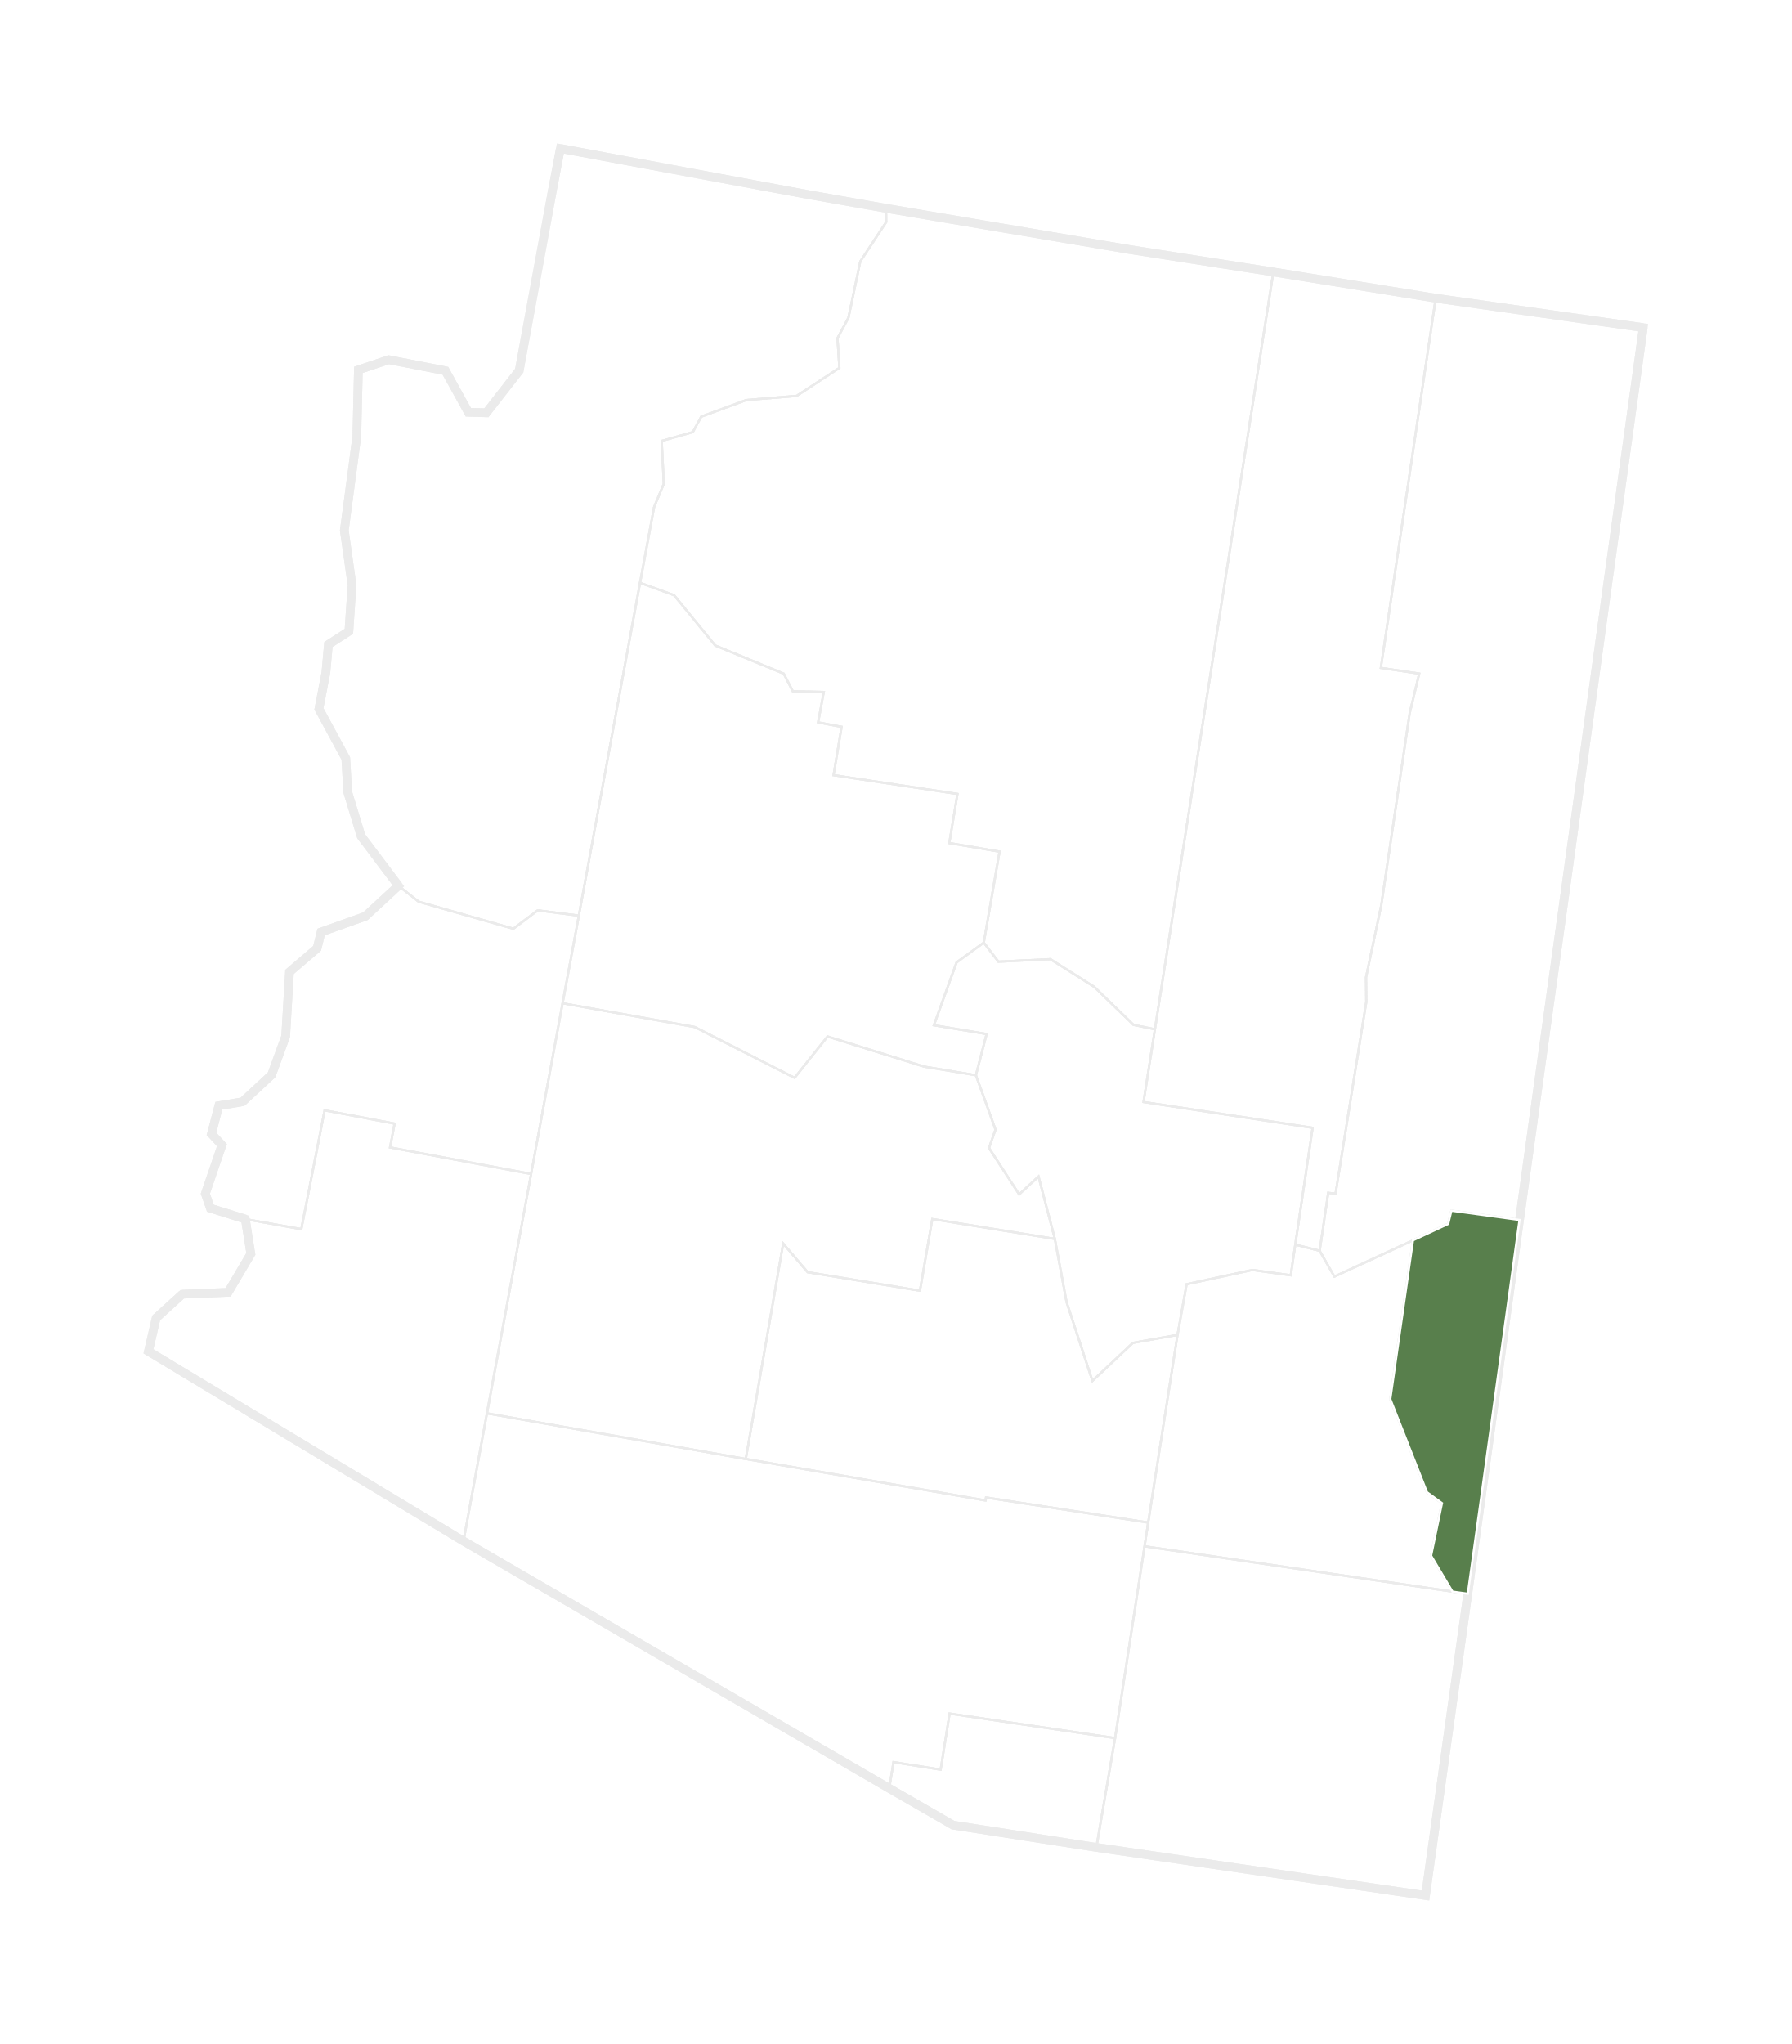
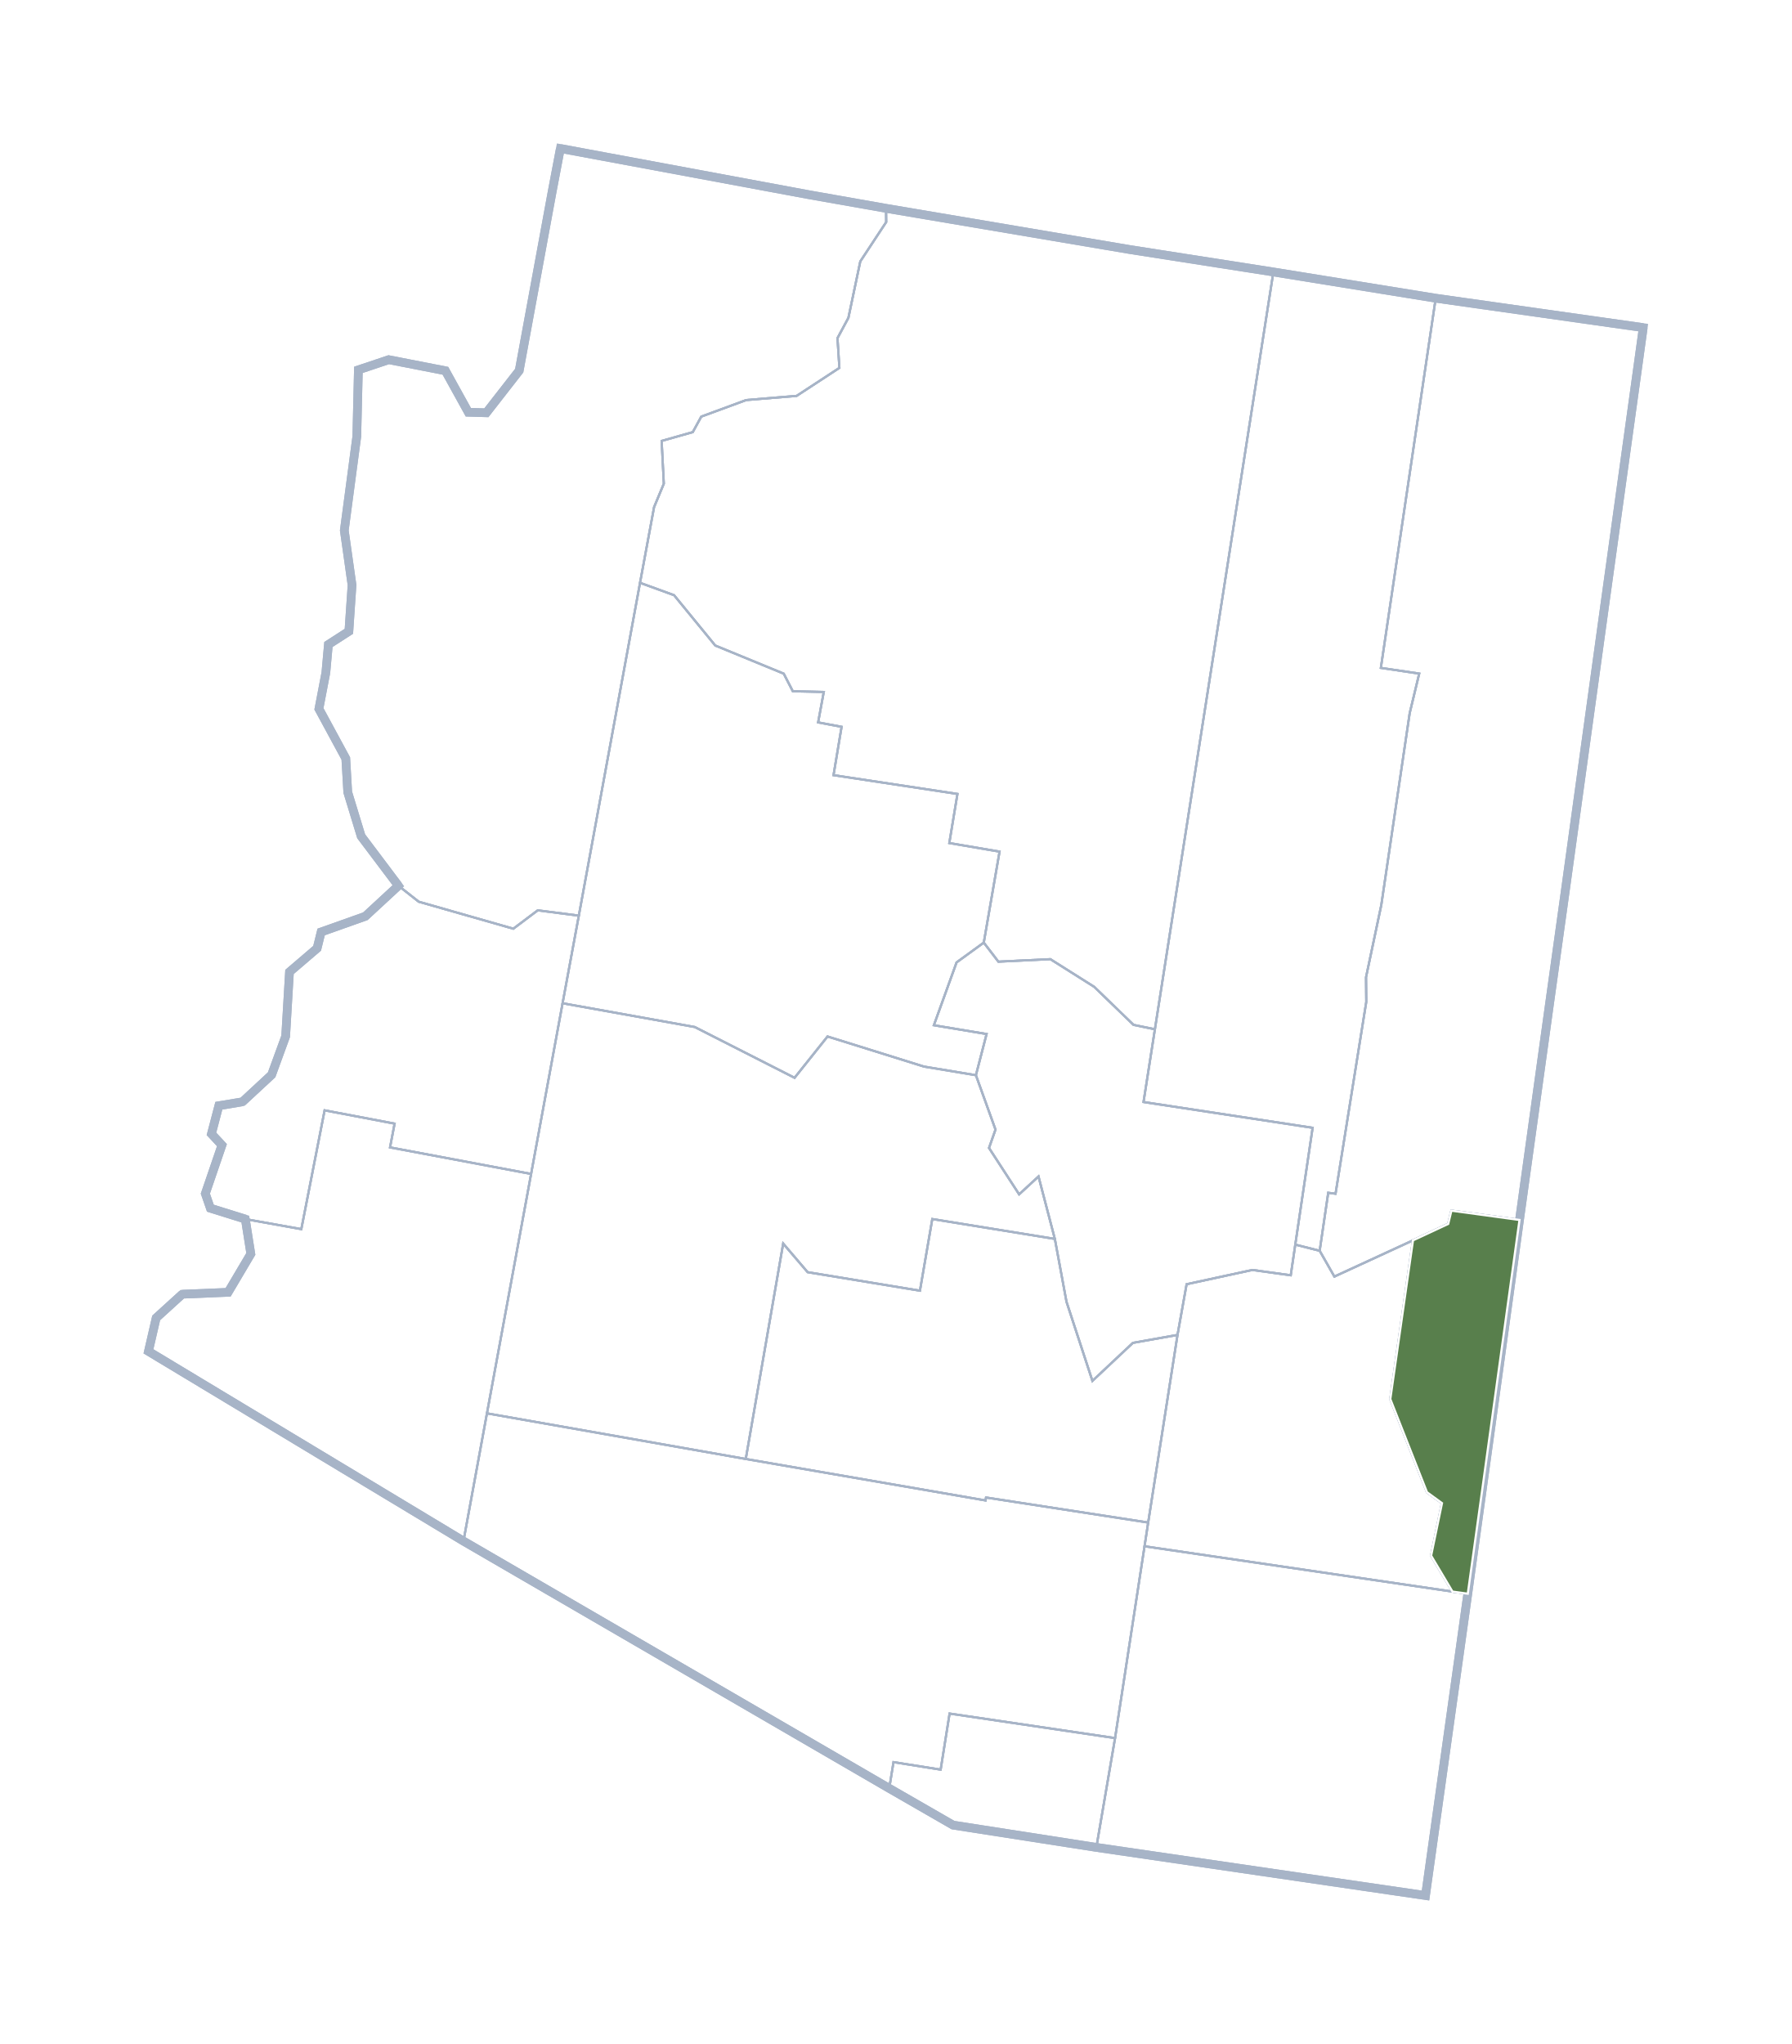
- <svg xmlns="http://www.w3.org/2000/svg" class="case_studies-map" viewBox="205.884 296.835 120.685 137.665" version="1.1" style="height:471px;text-align:center;perspective-origin:206.281px 235.5px;transform-origin:206.281px 235.5px;fill:rgba(0, 0, 0, 0);stroke:rgb(235, 235, 235);stroke-width:0.5px;">
-   <g data-url="us-topology.json" data-object="states" data-mesh="true" data-filter="id === 'AZ'" class="js-loaded topology" data-type="Topology" style="height:auto;overflow-x:visible;overflow-y:visible;text-align:center;width:auto;perspective-origin:0px 0px;transform-origin:0px 0px;fill:rgba(0, 0, 0, 0);stroke:rgb(235, 235, 235);stroke-width:2px;">
-     <path d="M316.569,318.9L313.987,337.513L311.299,356.976L310.308,364.069L308.234,379L306.769,389.61L305.66,397.635L304.751,404.172L301.903,424.5L279.731,421.259L270.076,419.756L265.78,417.283L237.102,400.63L215.884,387.849L216.404,385.597L218.159,384.001L221.248,383.873L222.779,381.287L222.409,378.942L220.055,378.208L219.716,377.227L220.833,373.961L220.127,373.202L220.625,371.306L222.218,371.042L224.18,369.223L225.125,366.633L225.384,362.294L227.244,360.703L227.516,359.604L230.494,358.546L232.719,356.489L230.212,353.159L229.308,350.194L229.176,347.92L227.366,344.577L227.833,342.142L228.006,340.241L229.384,339.354L229.596,336.241L229.075,332.558L229.918,326.228L230.024,321.745L232.069,321.061L235.885,321.806L237.43,324.6L238.643,324.636L240.857,321.796L243.075,309.748L243.629,306.835L260.35,309.945L265.566,310.866L281.996,313.644L291.656,315.152L302.59,316.919Z" id="AZ" class="feature zoomed" style="height:auto;overflow-x:visible;overflow-y:visible;text-align:center;width:auto;perspective-origin:0px 0px;transform-origin:0px 0px;fill:rgba(0, 0, 0, 0);stroke:rgb(235, 235, 235);stroke-width:2px;vector-effect:non-scaling-stroke;" />
-     <path d="M243.075,309.748L243.629,306.835M302.59,316.919L316.569,318.9M291.656,315.152L302.59,316.919M281.996,313.644L291.656,315.152M243.629,306.835L260.35,309.945M265.566,310.866L281.996,313.644M260.35,309.945L265.566,310.866M316.569,318.9L313.987,337.513L311.299,356.976M311.299,356.976L310.308,364.069M227.833,342.142L228.006,340.241L229.384,339.354L229.596,336.241L229.075,332.558L229.918,326.228L230.024,321.745L232.069,321.061L235.885,321.806L237.43,324.6L238.643,324.636L240.857,321.796L243.075,309.748M232.719,356.489L230.212,353.159L229.308,350.194L229.176,347.92L227.366,344.577L227.833,342.142M222.218,371.042L224.18,369.223L225.125,366.633L225.384,362.294L227.244,360.703L227.516,359.604L230.494,358.546L232.719,356.489M222.409,378.942L220.055,378.208L219.716,377.227L220.833,373.961L220.127,373.202L220.625,371.306L222.218,371.042M310.308,364.069L308.234,379L306.769,389.61L305.66,397.635M237.102,400.63L215.884,387.849L216.404,385.597L218.159,384.001M218.159,384.001L221.248,383.873L222.779,381.287L222.409,378.942M265.78,417.283L237.102,400.63M305.66,397.635L304.751,404.172L301.903,424.5L279.731,421.259M279.731,421.259L270.076,419.756L265.78,417.283" class="mesh" style="height:auto;overflow-x:visible;overflow-y:visible;text-align:center;width:auto;perspective-origin:0px 0px;transform-origin:0px 0px;fill:rgba(0, 0, 0, 0);stroke:rgb(235, 235, 235);stroke-width:2px;vector-effect:non-scaling-stroke;" />
+ <svg xmlns="http://www.w3.org/2000/svg" class="case_studies-map" viewBox="205.884 296.835 120.685 137.665" version="1.1" style="height:471px;text-align:center;perspective-origin:206.281px 235.5px;transform-origin:206.281px 235.5px;fill:rgba(0, 0, 0, 0);stroke:rgb(167, 180, 199);stroke-width:0.5px;">
+   <g data-url="us-topology.json" data-object="states" data-mesh="true" data-filter="id === 'AZ'" class="js-loaded topology" data-type="Topology" style="height:auto;overflow-x:visible;overflow-y:visible;text-align:center;width:auto;perspective-origin:0px 0px;transform-origin:0px 0px;fill:rgba(0, 0, 0, 0);stroke:rgb(167, 180, 199);stroke-width:2px;">
+     <path d="M316.569,318.9L313.987,337.513L311.299,356.976L310.308,364.069L308.234,379L306.769,389.61L305.66,397.635L304.751,404.172L301.903,424.5L279.731,421.259L270.076,419.756L265.78,417.283L237.102,400.63L215.884,387.849L216.404,385.597L218.159,384.001L221.248,383.873L222.779,381.287L222.409,378.942L220.055,378.208L219.716,377.227L220.833,373.961L220.127,373.202L220.625,371.306L222.218,371.042L224.18,369.223L225.125,366.633L225.384,362.294L227.244,360.703L227.516,359.604L230.494,358.546L232.719,356.489L230.212,353.159L229.308,350.194L229.176,347.92L227.366,344.577L227.833,342.142L228.006,340.241L229.384,339.354L229.596,336.241L229.075,332.558L229.918,326.228L230.024,321.745L232.069,321.061L235.885,321.806L237.43,324.6L238.643,324.636L240.857,321.796L243.075,309.748L243.629,306.835L260.35,309.945L265.566,310.866L281.996,313.644L291.656,315.152L302.59,316.919Z" id="AZ" class="feature zoomed" style="height:auto;overflow-x:visible;overflow-y:visible;text-align:center;width:auto;perspective-origin:0px 0px;transform-origin:0px 0px;fill:rgba(0, 0, 0, 0);stroke:rgb(167, 180, 199);stroke-width:2px;vector-effect:non-scaling-stroke;" />
+     <path d="M243.075,309.748L243.629,306.835M302.59,316.919L316.569,318.9M291.656,315.152L302.59,316.919M281.996,313.644L291.656,315.152M243.629,306.835L260.35,309.945M265.566,310.866L281.996,313.644M260.35,309.945L265.566,310.866M316.569,318.9L313.987,337.513L311.299,356.976M311.299,356.976L310.308,364.069M227.833,342.142L228.006,340.241L229.384,339.354L229.596,336.241L229.075,332.558L229.918,326.228L230.024,321.745L232.069,321.061L235.885,321.806L237.43,324.6L238.643,324.636L240.857,321.796L243.075,309.748M232.719,356.489L230.212,353.159L229.308,350.194L229.176,347.92L227.366,344.577L227.833,342.142M222.218,371.042L224.18,369.223L225.125,366.633L225.384,362.294L227.244,360.703L227.516,359.604L230.494,358.546L232.719,356.489M222.409,378.942L220.055,378.208L219.716,377.227L220.833,373.961L220.127,373.202L220.625,371.306L222.218,371.042M310.308,364.069L308.234,379L306.769,389.61L305.66,397.635M237.102,400.63L215.884,387.849L216.404,385.597L218.159,384.001M218.159,384.001L221.248,383.873L222.779,381.287L222.409,378.942M265.78,417.283L237.102,400.63M305.66,397.635L304.751,404.172L301.903,424.5L279.731,421.259M279.731,421.259L270.076,419.756L265.78,417.283" class="mesh" style="height:auto;overflow-x:visible;overflow-y:visible;text-align:center;width:auto;perspective-origin:0px 0px;transform-origin:0px 0px;fill:rgba(0, 0, 0, 0);stroke:rgb(167, 180, 199);stroke-width:2px;vector-effect:non-scaling-stroke;" />
  </g>
-   <g data-url="us-topology.json" data-object="counties" data-filter="properties.state === 'AZ'" data-mesh="true" class="js-loaded topology" data-type="Topology" style="height:auto;overflow-x:visible;overflow-y:visible;text-align:center;width:auto;perspective-origin:0px 0px;transform-origin:0px 0px;fill:rgba(0, 0, 0, 0);stroke:rgb(235, 235, 235);stroke-width:0.5px;">
-     <path d="M302.59,316.919L298.895,341.818L301.479,342.202L300.838,344.862L298.924,357.793L297.896,362.652L297.912,364.314L295.843,377.233L295.349,377.17L294.774,381.076L293.131,380.661L294.299,372.793L282.909,371.057L283.675,366.157L291.656,315.152Z" id="4017" class="feature" style="height:auto;overflow-x:visible;overflow-y:visible;text-align:center;width:auto;perspective-origin:0px 0px;transform-origin:0px 0px;fill:rgba(0, 0, 0, 0);stroke:rgb(235, 235, 235);stroke-width:0.5px;vector-effect:non-scaling-stroke;" />
-     <path d="M291.656,315.152L283.675,366.157L282.236,365.861L279.589,363.301L276.633,361.435L273.133,361.604L272.149,360.321L273.211,354.193L269.827,353.615L270.375,350.307L262.028,349.043L262.571,345.786L260.991,345.489L261.371,343.438L259.286,343.392L258.674,342.206L254.062,340.311L251.288,336.922L248.995,336.087L249.94,330.993L250.598,329.41L250.451,326.532L252.547,325.939L253.12,324.894L256.145,323.779L259.541,323.499L262.423,321.613L262.295,319.608L263.03,318.241L263.831,314.441L265.576,311.791L265.566,310.866L281.996,313.645Z" id="4005" class="feature" style="height:auto;overflow-x:visible;overflow-y:visible;text-align:center;width:auto;perspective-origin:0px 0px;transform-origin:0px 0px;fill:rgba(0, 0, 0, 0);stroke:rgb(235, 235, 235);stroke-width:0.5px;vector-effect:non-scaling-stroke;" />
-     <path d="M316.569,318.9L313.987,337.513L311.299,356.976L310.308,364.069L308.234,379L303.647,378.374L303.432,379.265L301.059,380.373L295.764,382.813L294.774,381.076L295.349,377.17L295.843,377.233L297.912,364.314L297.896,362.652L298.924,357.793L300.838,344.862L301.479,342.202L298.895,341.818L302.59,316.919Z" id="4001" class="feature" style="height:auto;overflow-x:visible;overflow-y:visible;text-align:center;width:auto;perspective-origin:0px 0px;transform-origin:0px 0px;fill:rgba(0, 0, 0, 0);stroke:rgb(235, 235, 235);stroke-width:0.5px;vector-effect:non-scaling-stroke;" />
-     <path d="M272.149,360.321L270.316,361.654L268.787,365.886L272.338,366.477L271.619,369.251L268.126,368.671L261.625,366.643L259.404,369.425L252.68,366.005L243.778,364.405L244.872,358.504L248.995,336.087L251.288,336.922L254.062,340.311L258.674,342.206L259.286,343.392L261.371,343.438L260.991,345.489L262.571,345.786L262.028,349.043L270.375,350.307L269.827,353.615L273.211,354.193Z" id="4025" class="feature" style="height:auto;overflow-x:visible;overflow-y:visible;text-align:center;width:auto;perspective-origin:0px 0px;transform-origin:0px 0px;fill:rgba(0, 0, 0, 0);stroke:rgb(235, 235, 235);stroke-width:0.5px;vector-effect:non-scaling-stroke;" />
-     <path d="M283.675,366.157L282.909,371.057L294.299,372.793L293.131,380.661L292.825,382.726L290.239,382.368L285.811,383.328L285.198,386.743L282.194,387.278L279.467,389.839L277.721,384.512L276.936,380.277L275.835,376.071L274.53,377.275L272.501,374.151L272.938,372.913L271.619,369.251L272.338,366.477L268.787,365.886L270.316,361.654L272.149,360.321L273.133,361.604L276.633,361.435L279.589,363.301L282.236,365.861Z" id="4007" class="feature" style="height:auto;overflow-x:visible;overflow-y:visible;text-align:center;width:auto;perspective-origin:0px 0px;transform-origin:0px 0px;fill:rgba(0, 0, 0, 0);stroke:rgb(235, 235, 235);stroke-width:0.5px;vector-effect:non-scaling-stroke;" />
-     <path d="M244.872,358.504L243.778,364.405L241.658,375.9L232.156,374.113L232.463,372.512L227.749,371.617L226.18,379.618L222.409,378.942L220.055,378.208L219.716,377.227L220.833,373.961L220.127,373.202L220.625,371.306L222.218,371.042L224.18,369.223L225.125,366.633L225.384,362.294L227.244,360.703L227.516,359.604L230.494,358.546L232.719,356.489L234.089,357.566L240.46,359.384L242.105,358.147Z" id="4012" class="feature" style="height:auto;overflow-x:visible;overflow-y:visible;text-align:center;width:auto;perspective-origin:0px 0px;transform-origin:0px 0px;fill:rgba(0, 0, 0, 0);stroke:rgb(235, 235, 235);stroke-width:0.5px;vector-effect:non-scaling-stroke;" />
-     <path d="M271.619,369.251L272.938,372.913L272.501,374.151L274.53,377.275L275.835,376.071L276.936,380.277L268.681,378.938L267.849,383.764L260.284,382.517L258.637,380.589L256.117,395.098L238.684,392.025L241.658,375.9L243.778,364.405L252.68,366.005L259.404,369.425L261.625,366.643L268.126,368.671Z" id="4013" class="feature" style="height:auto;overflow-x:visible;overflow-y:visible;text-align:center;width:auto;perspective-origin:0px 0px;transform-origin:0px 0px;fill:rgba(0, 0, 0, 0);stroke:rgb(235, 235, 235);stroke-width:0.5px;vector-effect:non-scaling-stroke;" />
-     <path d="M308.234,379L306.768,389.611L305.66,397.635L304.751,404.172L303.72,404.03L302.28,401.611L303.013,398.073L302.002,397.338L299.531,391.065L301.059,380.373L303.432,379.265L303.647,378.374Z" id="4011" class="feature" style="height:auto;overflow-x:visible;overflow-y:visible;text-align:center;width:auto;perspective-origin:0px 0px;transform-origin:0px 0px;fill:rgba(0, 0, 0, 0);stroke:rgb(235, 235, 235);stroke-width:0.5px;vector-effect:non-scaling-stroke;" />
-     <path d="M301.059,380.373L299.531,391.065L302.002,397.338L303.013,398.073L302.28,401.611L303.72,404.03L282.977,400.978L283.222,399.379L285.198,386.743L285.811,383.328L290.239,382.368L292.825,382.726L293.131,380.661L294.774,381.076L295.764,382.813Z" id="4009" class="feature" style="height:auto;overflow-x:visible;overflow-y:visible;text-align:center;width:auto;perspective-origin:0px 0px;transform-origin:0px 0px;fill:rgba(0, 0, 0, 0);stroke:rgb(235, 235, 235);stroke-width:0.5px;vector-effect:non-scaling-stroke;" />
-     <path d="M241.658,375.9L238.684,392.025L237.102,400.63L215.884,387.85L216.404,385.597L218.159,384.002L221.248,383.873L222.779,381.287L222.409,378.942L226.18,379.618L227.749,371.617L232.463,372.512L232.156,374.113Z" id="4027" class="feature" style="height:auto;overflow-x:visible;overflow-y:visible;text-align:center;width:auto;perspective-origin:0px 0px;transform-origin:0px 0px;fill:rgba(0, 0, 0, 0);stroke:rgb(235, 235, 235);stroke-width:0.5px;vector-effect:non-scaling-stroke;" />
-     <path d="M276.936,380.277L277.721,384.512L279.467,389.839L282.194,387.278L285.198,386.743L283.222,399.379L272.301,397.693L272.269,397.891L256.117,395.098L258.637,380.589L260.284,382.517L267.849,383.764L268.681,378.938Z" id="4021" class="feature" style="height:auto;overflow-x:visible;overflow-y:visible;text-align:center;width:auto;perspective-origin:0px 0px;transform-origin:0px 0px;fill:rgba(0, 0, 0, 0);stroke:rgb(235, 235, 235);stroke-width:0.5px;vector-effect:non-scaling-stroke;" />
-     <path d="M283.222,399.379L282.977,400.978L280.992,413.896L269.846,412.245L269.244,416.02L266.068,415.516L265.78,417.284L237.102,400.63L238.684,392.025L256.117,395.098L272.269,397.891L272.301,397.693Z" id="4019" class="feature" style="height:auto;overflow-x:visible;overflow-y:visible;text-align:center;width:auto;perspective-origin:0px 0px;transform-origin:0px 0px;fill:rgba(0, 0, 0, 0);stroke:rgb(235, 235, 235);stroke-width:0.5px;vector-effect:non-scaling-stroke;" />
-     <path d="M303.72,404.03L304.751,404.172L301.903,424.5L279.731,421.259L280.992,413.896L282.977,400.978Z" id="4003" class="feature" style="height:auto;overflow-x:visible;overflow-y:visible;text-align:center;width:auto;perspective-origin:0px 0px;transform-origin:0px 0px;fill:rgba(0, 0, 0, 0);stroke:rgb(235, 235, 235);stroke-width:0.5px;vector-effect:non-scaling-stroke;" />
-     <path d="M280.992,413.896L279.731,421.259L270.076,419.756L265.78,417.284L266.068,415.516L269.244,416.02L269.846,412.245Z" id="4023" class="feature" style="height:auto;overflow-x:visible;overflow-y:visible;text-align:center;width:auto;perspective-origin:0px 0px;transform-origin:0px 0px;fill:rgba(0, 0, 0, 0);stroke:rgb(235, 235, 235);stroke-width:0.5px;vector-effect:non-scaling-stroke;" />
-     <path d="M265.566,310.866L265.576,311.791L263.831,314.441L263.03,318.241L262.295,319.608L262.423,321.613L259.541,323.499L256.145,323.779L253.12,324.894L252.547,325.939L250.451,326.532L250.598,329.41L249.94,330.993L248.995,336.087L244.872,358.504L242.105,358.147L240.46,359.384L234.089,357.566L232.719,356.489L230.212,353.159L229.308,350.194L229.176,347.92L227.366,344.577L227.833,342.142L228.006,340.241L229.384,339.354L229.596,336.241L229.075,332.558L229.918,326.229L230.024,321.746L232.069,321.061L235.885,321.806L237.43,324.6L238.643,324.636L240.857,321.796L243.075,309.748L243.629,306.835L260.35,309.945Z" id="4015" class="feature" style="height:auto;overflow-x:visible;overflow-y:visible;text-align:center;width:auto;perspective-origin:0px 0px;transform-origin:0px 0px;fill:rgba(0, 0, 0, 0);stroke:rgb(235, 235, 235);stroke-width:0.5px;vector-effect:non-scaling-stroke;" />
-     <path d="M243.075,309.748L243.629,306.835M302.59,316.919L316.569,318.9M281.996,313.645L291.656,315.152M243.629,306.835L260.35,309.945M248.995,336.087L249.94,330.993L250.598,329.41L250.451,326.532L252.547,325.939L253.12,324.894L256.145,323.779L259.541,323.499L262.423,321.613L262.295,319.608L263.03,318.241L263.831,314.441L265.576,311.791L265.566,310.866L281.996,313.645M260.35,309.945L265.566,310.866M301.059,380.373L295.764,382.813L294.774,381.076M294.774,381.076L293.131,380.661M293.131,380.661L294.299,372.793L282.909,371.057L283.675,366.157M283.675,366.157L282.236,365.861L279.589,363.301L276.633,361.435L273.133,361.604L272.149,360.321M244.872,358.504L248.995,336.087M316.569,318.9L313.987,337.513L311.299,356.976M311.299,356.976L310.308,364.069M303.72,404.03L302.28,401.611L303.013,398.073L302.002,397.338L299.531,391.065L301.059,380.373M227.833,342.142L228.006,340.241L229.384,339.354L229.596,336.241L229.075,332.558L229.918,326.229L230.024,321.746L232.069,321.061L235.885,321.806L237.43,324.6L238.643,324.636L240.857,321.796L243.075,309.748M232.719,356.489L230.212,353.159L229.308,350.194L229.176,347.92L227.366,344.577L227.833,342.142M276.936,380.277L275.835,376.071L274.53,377.275L272.501,374.151L272.938,372.913L271.619,369.251M271.619,369.251L268.126,368.671L261.625,366.643L259.404,369.425L252.68,366.005L243.778,364.405M222.218,371.042L224.18,369.223L225.125,366.633L225.384,362.294L227.244,360.703L227.516,359.604L230.494,358.546L232.719,356.489L234.089,357.566L240.46,359.384L242.105,358.147L244.872,358.504M283.222,399.379L285.198,386.743M285.198,386.743L282.194,387.278L279.467,389.839L277.721,384.512L276.936,380.277M238.684,392.025L241.658,375.9M218.159,384.002L221.248,383.873L222.779,381.287L222.409,378.942M222.409,378.942L220.055,378.208L219.716,377.227L220.833,373.961L220.127,373.202L220.625,371.306L222.218,371.042M283.222,399.379L272.301,397.693L272.269,397.891L256.117,395.098M256.117,395.098L238.684,392.025M310.308,364.069L308.234,379L306.768,389.611L305.66,397.635M304.751,404.172L303.72,404.03M303.72,404.03L282.977,400.978M282.977,400.978L283.222,399.379M265.78,417.284L237.102,400.63M237.102,400.63L215.884,387.85L216.404,385.597L218.159,384.002M279.731,421.259L280.992,413.896M279.731,421.259L270.076,419.756L265.78,417.284M305.66,397.635L304.751,404.172L301.903,424.5L279.731,421.259M272.149,360.321L270.316,361.654L268.787,365.886L272.338,366.477L271.619,369.251M308.234,379L303.647,378.374L303.432,379.265L301.059,380.373M243.778,364.405L241.658,375.9M241.658,375.9L232.156,374.113L232.463,372.512L227.749,371.617L226.18,379.618L222.409,378.942M280.992,413.896L269.846,412.245L269.244,416.02L266.068,415.516L265.78,417.284M291.656,315.152L302.59,316.919M302.59,316.919L298.895,341.818L301.479,342.202L300.838,344.862L298.924,357.793L297.896,362.652L297.912,364.314L295.843,377.233L295.349,377.17L294.774,381.076M283.675,366.157L291.656,315.152M272.149,360.321L273.211,354.193L269.827,353.615L270.375,350.307L262.028,349.043L262.571,345.786L260.991,345.489L261.371,343.438L259.286,343.392L258.674,342.206L254.062,340.311L251.288,336.922L248.995,336.087M243.778,364.405L244.872,358.504M293.131,380.661L292.825,382.726L290.239,382.368L285.811,383.328L285.198,386.743M276.936,380.277L268.681,378.938L267.849,383.764L260.284,382.517L258.637,380.589L256.117,395.098M238.684,392.025L237.102,400.63M282.977,400.978L280.992,413.896" class="mesh" style="height:auto;overflow-x:visible;overflow-y:visible;text-align:center;width:auto;perspective-origin:0px 0px;transform-origin:0px 0px;fill:rgba(0, 0, 0, 0);stroke:rgb(235, 235, 235);stroke-width:0.5px;vector-effect:non-scaling-stroke;" />
+   <g data-url="us-topology.json" data-object="counties" data-filter="properties.state === 'AZ'" data-mesh="true" class="js-loaded topology" data-type="Topology" style="height:auto;overflow-x:visible;overflow-y:visible;text-align:center;width:auto;perspective-origin:0px 0px;transform-origin:0px 0px;fill:rgba(0, 0, 0, 0);stroke:rgb(167, 180, 199);stroke-width:0.5px;">
+     <path d="M302.59,316.919L298.895,341.818L301.479,342.202L300.838,344.862L298.924,357.793L297.896,362.652L297.912,364.314L295.843,377.233L295.349,377.17L294.774,381.076L293.131,380.661L294.299,372.793L282.909,371.057L283.675,366.157L291.656,315.152Z" id="4017" class="feature" style="height:auto;overflow-x:visible;overflow-y:visible;text-align:center;width:auto;perspective-origin:0px 0px;transform-origin:0px 0px;fill:rgba(0, 0, 0, 0);stroke:rgb(167, 180, 199);stroke-width:0.5px;vector-effect:non-scaling-stroke;" />
+     <path d="M291.656,315.152L283.675,366.157L282.236,365.861L279.589,363.301L276.633,361.435L273.133,361.604L272.149,360.321L273.211,354.193L269.827,353.615L270.375,350.307L262.028,349.043L262.571,345.786L260.991,345.489L261.371,343.438L259.286,343.392L258.674,342.206L254.062,340.311L251.288,336.922L248.995,336.087L249.94,330.993L250.598,329.41L250.451,326.532L252.547,325.939L253.12,324.894L256.145,323.779L259.541,323.499L262.423,321.613L262.295,319.608L263.03,318.241L263.831,314.441L265.576,311.791L265.566,310.866L281.996,313.645Z" id="4005" class="feature" style="height:auto;overflow-x:visible;overflow-y:visible;text-align:center;width:auto;perspective-origin:0px 0px;transform-origin:0px 0px;fill:rgba(0, 0, 0, 0);stroke:rgb(167, 180, 199);stroke-width:0.5px;vector-effect:non-scaling-stroke;" />
+     <path d="M316.569,318.9L313.987,337.513L311.299,356.976L310.308,364.069L308.234,379L303.647,378.374L303.432,379.265L301.059,380.373L295.764,382.813L294.774,381.076L295.349,377.17L295.843,377.233L297.912,364.314L297.896,362.652L298.924,357.793L300.838,344.862L301.479,342.202L298.895,341.818L302.59,316.919Z" id="4001" class="feature" style="height:auto;overflow-x:visible;overflow-y:visible;text-align:center;width:auto;perspective-origin:0px 0px;transform-origin:0px 0px;fill:rgba(0, 0, 0, 0);stroke:rgb(167, 180, 199);stroke-width:0.5px;vector-effect:non-scaling-stroke;" />
+     <path d="M272.149,360.321L270.316,361.654L268.787,365.886L272.338,366.477L271.619,369.251L268.126,368.671L261.625,366.643L259.404,369.425L252.68,366.005L243.778,364.405L244.872,358.504L248.995,336.087L251.288,336.922L254.062,340.311L258.674,342.206L259.286,343.392L261.371,343.438L260.991,345.489L262.571,345.786L262.028,349.043L270.375,350.307L269.827,353.615L273.211,354.193Z" id="4025" class="feature" style="height:auto;overflow-x:visible;overflow-y:visible;text-align:center;width:auto;perspective-origin:0px 0px;transform-origin:0px 0px;fill:rgba(0, 0, 0, 0);stroke:rgb(167, 180, 199);stroke-width:0.5px;vector-effect:non-scaling-stroke;" />
+     <path d="M283.675,366.157L282.909,371.057L294.299,372.793L293.131,380.661L292.825,382.726L290.239,382.368L285.811,383.328L285.198,386.743L282.194,387.278L279.467,389.839L277.721,384.512L276.936,380.277L275.835,376.071L274.53,377.275L272.501,374.151L272.938,372.913L271.619,369.251L272.338,366.477L268.787,365.886L270.316,361.654L272.149,360.321L273.133,361.604L276.633,361.435L279.589,363.301L282.236,365.861Z" id="4007" class="feature" style="height:auto;overflow-x:visible;overflow-y:visible;text-align:center;width:auto;perspective-origin:0px 0px;transform-origin:0px 0px;fill:rgba(0, 0, 0, 0);stroke:rgb(167, 180, 199);stroke-width:0.5px;vector-effect:non-scaling-stroke;" />
+     <path d="M244.872,358.504L243.778,364.405L241.658,375.9L232.156,374.113L232.463,372.512L227.749,371.617L226.18,379.618L222.409,378.942L220.055,378.208L219.716,377.227L220.833,373.961L220.127,373.202L220.625,371.306L222.218,371.042L224.18,369.223L225.125,366.633L225.384,362.294L227.244,360.703L227.516,359.604L230.494,358.546L232.719,356.489L234.089,357.566L240.46,359.384L242.105,358.147Z" id="4012" class="feature" style="height:auto;overflow-x:visible;overflow-y:visible;text-align:center;width:auto;perspective-origin:0px 0px;transform-origin:0px 0px;fill:rgba(0, 0, 0, 0);stroke:rgb(167, 180, 199);stroke-width:0.5px;vector-effect:non-scaling-stroke;" />
+     <path d="M271.619,369.251L272.938,372.913L272.501,374.151L274.53,377.275L275.835,376.071L276.936,380.277L268.681,378.938L267.849,383.764L260.284,382.517L258.637,380.589L256.117,395.098L238.684,392.025L241.658,375.9L243.778,364.405L252.68,366.005L259.404,369.425L261.625,366.643L268.126,368.671Z" id="4013" class="feature" style="height:auto;overflow-x:visible;overflow-y:visible;text-align:center;width:auto;perspective-origin:0px 0px;transform-origin:0px 0px;fill:rgba(0, 0, 0, 0);stroke:rgb(167, 180, 199);stroke-width:0.5px;vector-effect:non-scaling-stroke;" />
+     <path d="M308.234,379L306.768,389.611L305.66,397.635L304.751,404.172L303.72,404.03L302.28,401.611L303.013,398.073L302.002,397.338L299.531,391.065L301.059,380.373L303.432,379.265L303.647,378.374Z" id="4011" class="feature" style="height:auto;overflow-x:visible;overflow-y:visible;text-align:center;width:auto;perspective-origin:0px 0px;transform-origin:0px 0px;fill:rgba(0, 0, 0, 0);stroke:rgb(167, 180, 199);stroke-width:0.5px;vector-effect:non-scaling-stroke;" />
+     <path d="M301.059,380.373L299.531,391.065L302.002,397.338L303.013,398.073L302.28,401.611L303.72,404.03L282.977,400.978L283.222,399.379L285.198,386.743L285.811,383.328L290.239,382.368L292.825,382.726L293.131,380.661L294.774,381.076L295.764,382.813Z" id="4009" class="feature" style="height:auto;overflow-x:visible;overflow-y:visible;text-align:center;width:auto;perspective-origin:0px 0px;transform-origin:0px 0px;fill:rgba(0, 0, 0, 0);stroke:rgb(167, 180, 199);stroke-width:0.5px;vector-effect:non-scaling-stroke;" />
+     <path d="M241.658,375.9L238.684,392.025L237.102,400.63L215.884,387.85L216.404,385.597L218.159,384.002L221.248,383.873L222.779,381.287L222.409,378.942L226.18,379.618L227.749,371.617L232.463,372.512L232.156,374.113Z" id="4027" class="feature" style="height:auto;overflow-x:visible;overflow-y:visible;text-align:center;width:auto;perspective-origin:0px 0px;transform-origin:0px 0px;fill:rgba(0, 0, 0, 0);stroke:rgb(167, 180, 199);stroke-width:0.5px;vector-effect:non-scaling-stroke;" />
+     <path d="M276.936,380.277L277.721,384.512L279.467,389.839L282.194,387.278L285.198,386.743L283.222,399.379L272.301,397.693L272.269,397.891L256.117,395.098L258.637,380.589L260.284,382.517L267.849,383.764L268.681,378.938Z" id="4021" class="feature" style="height:auto;overflow-x:visible;overflow-y:visible;text-align:center;width:auto;perspective-origin:0px 0px;transform-origin:0px 0px;fill:rgba(0, 0, 0, 0);stroke:rgb(167, 180, 199);stroke-width:0.5px;vector-effect:non-scaling-stroke;" />
+     <path d="M283.222,399.379L282.977,400.978L280.992,413.896L269.846,412.245L269.244,416.02L266.068,415.516L265.78,417.284L237.102,400.63L238.684,392.025L256.117,395.098L272.269,397.891L272.301,397.693Z" id="4019" class="feature" style="height:auto;overflow-x:visible;overflow-y:visible;text-align:center;width:auto;perspective-origin:0px 0px;transform-origin:0px 0px;fill:rgba(0, 0, 0, 0);stroke:rgb(167, 180, 199);stroke-width:0.5px;vector-effect:non-scaling-stroke;" />
+     <path d="M303.72,404.03L304.751,404.172L301.903,424.5L279.731,421.259L280.992,413.896L282.977,400.978Z" id="4003" class="feature" style="height:auto;overflow-x:visible;overflow-y:visible;text-align:center;width:auto;perspective-origin:0px 0px;transform-origin:0px 0px;fill:rgba(0, 0, 0, 0);stroke:rgb(167, 180, 199);stroke-width:0.5px;vector-effect:non-scaling-stroke;" />
+     <path d="M280.992,413.896L279.731,421.259L270.076,419.756L265.78,417.284L266.068,415.516L269.244,416.02L269.846,412.245Z" id="4023" class="feature" style="height:auto;overflow-x:visible;overflow-y:visible;text-align:center;width:auto;perspective-origin:0px 0px;transform-origin:0px 0px;fill:rgba(0, 0, 0, 0);stroke:rgb(167, 180, 199);stroke-width:0.5px;vector-effect:non-scaling-stroke;" />
+     <path d="M265.566,310.866L265.576,311.791L263.831,314.441L263.03,318.241L262.295,319.608L262.423,321.613L259.541,323.499L256.145,323.779L253.12,324.894L252.547,325.939L250.451,326.532L250.598,329.41L249.94,330.993L248.995,336.087L244.872,358.504L242.105,358.147L240.46,359.384L234.089,357.566L232.719,356.489L230.212,353.159L229.308,350.194L229.176,347.92L227.366,344.577L227.833,342.142L228.006,340.241L229.384,339.354L229.596,336.241L229.075,332.558L229.918,326.229L230.024,321.746L232.069,321.061L235.885,321.806L237.43,324.6L238.643,324.636L240.857,321.796L243.075,309.748L243.629,306.835L260.35,309.945Z" id="4015" class="feature" style="height:auto;overflow-x:visible;overflow-y:visible;text-align:center;width:auto;perspective-origin:0px 0px;transform-origin:0px 0px;fill:rgba(0, 0, 0, 0);stroke:rgb(167, 180, 199);stroke-width:0.5px;vector-effect:non-scaling-stroke;" />
+     <path d="M243.075,309.748L243.629,306.835M302.59,316.919L316.569,318.9M281.996,313.645L291.656,315.152M243.629,306.835L260.35,309.945M248.995,336.087L249.94,330.993L250.598,329.41L250.451,326.532L252.547,325.939L253.12,324.894L256.145,323.779L259.541,323.499L262.423,321.613L262.295,319.608L263.03,318.241L263.831,314.441L265.576,311.791L265.566,310.866L281.996,313.645M260.35,309.945L265.566,310.866M301.059,380.373L295.764,382.813L294.774,381.076M294.774,381.076L293.131,380.661M293.131,380.661L294.299,372.793L282.909,371.057L283.675,366.157M283.675,366.157L282.236,365.861L279.589,363.301L276.633,361.435L273.133,361.604L272.149,360.321M244.872,358.504L248.995,336.087M316.569,318.9L313.987,337.513L311.299,356.976M311.299,356.976L310.308,364.069M303.72,404.03L302.28,401.611L303.013,398.073L302.002,397.338L299.531,391.065L301.059,380.373M227.833,342.142L228.006,340.241L229.384,339.354L229.596,336.241L229.075,332.558L229.918,326.229L230.024,321.746L232.069,321.061L235.885,321.806L237.43,324.6L238.643,324.636L240.857,321.796L243.075,309.748M232.719,356.489L230.212,353.159L229.308,350.194L229.176,347.92L227.366,344.577L227.833,342.142M276.936,380.277L275.835,376.071L274.53,377.275L272.501,374.151L272.938,372.913L271.619,369.251M271.619,369.251L268.126,368.671L261.625,366.643L259.404,369.425L252.68,366.005L243.778,364.405M222.218,371.042L224.18,369.223L225.125,366.633L225.384,362.294L227.244,360.703L227.516,359.604L230.494,358.546L232.719,356.489L234.089,357.566L240.46,359.384L242.105,358.147L244.872,358.504M283.222,399.379L285.198,386.743M285.198,386.743L282.194,387.278L279.467,389.839L277.721,384.512L276.936,380.277M238.684,392.025L241.658,375.9M218.159,384.002L221.248,383.873L222.779,381.287L222.409,378.942M222.409,378.942L220.055,378.208L219.716,377.227L220.833,373.961L220.127,373.202L220.625,371.306L222.218,371.042M283.222,399.379L272.301,397.693L272.269,397.891L256.117,395.098M256.117,395.098L238.684,392.025M310.308,364.069L308.234,379L306.768,389.611L305.66,397.635M304.751,404.172L303.72,404.03M303.72,404.03L282.977,400.978M282.977,400.978L283.222,399.379M265.78,417.284L237.102,400.63M237.102,400.63L215.884,387.85L216.404,385.597L218.159,384.002M279.731,421.259L280.992,413.896M279.731,421.259L270.076,419.756L265.78,417.284M305.66,397.635L304.751,404.172L301.903,424.5L279.731,421.259M272.149,360.321L270.316,361.654L268.787,365.886L272.338,366.477L271.619,369.251M308.234,379L303.647,378.374L303.432,379.265L301.059,380.373M243.778,364.405L241.658,375.9M241.658,375.9L232.156,374.113L232.463,372.512L227.749,371.617L226.18,379.618L222.409,378.942M280.992,413.896L269.846,412.245L269.244,416.02L266.068,415.516L265.78,417.284M291.656,315.152L302.59,316.919M302.59,316.919L298.895,341.818L301.479,342.202L300.838,344.862L298.924,357.793L297.896,362.652L297.912,364.314L295.843,377.233L295.349,377.17L294.774,381.076M283.675,366.157L291.656,315.152M272.149,360.321L273.211,354.193L269.827,353.615L270.375,350.307L262.028,349.043L262.571,345.786L260.991,345.489L261.371,343.438L259.286,343.392L258.674,342.206L254.062,340.311L251.288,336.922L248.995,336.087M243.778,364.405L244.872,358.504M293.131,380.661L292.825,382.726L290.239,382.368L285.811,383.328L285.198,386.743M276.936,380.277L268.681,378.938L267.849,383.764L260.284,382.517L258.637,380.589L256.117,395.098M238.684,392.025L237.102,400.63M282.977,400.978L280.992,413.896" class="mesh" style="height:auto;overflow-x:visible;overflow-y:visible;text-align:center;width:auto;perspective-origin:0px 0px;transform-origin:0px 0px;fill:rgba(0, 0, 0, 0);stroke:rgb(167, 180, 199);stroke-width:0.5px;vector-effect:non-scaling-stroke;" />
  </g>
-   <g data-url="us-topology.json" data-object="counties" data-filter="properties.state === 'AZ' &amp;&amp; properties.name.match(/Greenlee/)" class="case_studies-selected_counties js-loaded topology" data-type="Topology" style="height:auto;overflow-x:visible;overflow-y:visible;text-align:center;width:auto;perspective-origin:0px 0px;transform-origin:0px 0px;fill:rgba(0, 0, 0, 0);stroke:rgb(235, 235, 235);stroke-width:0.5px;">
+   <g data-url="us-topology.json" data-object="counties" data-filter="properties.state === 'AZ' &amp;&amp; properties.name.match(/Greenlee/)" class="case_studies-selected_counties js-loaded topology" data-type="Topology" style="height:auto;overflow-x:visible;overflow-y:visible;text-align:center;width:auto;perspective-origin:0px 0px;transform-origin:0px 0px;fill:rgba(0, 0, 0, 0);stroke:rgb(167, 180, 199);stroke-width:0.5px;">
    <path d="M308.234,379L306.768,389.612L305.66,397.635L304.751,404.172L303.72,404.03L302.28,401.611L303.013,398.073L302.002,397.338L299.531,391.065L301.059,380.373L303.432,379.266L303.647,378.374Z" id="4011" class="feature" style="height:auto;overflow-x:visible;overflow-y:visible;text-align:center;width:auto;perspective-origin:0px 0px;transform-origin:0px 0px;fill:rgb(88, 127, 76);stroke:rgb(255, 255, 255);stroke-width:0.5px;vector-effect:non-scaling-stroke;" />
  </g>
</svg>
